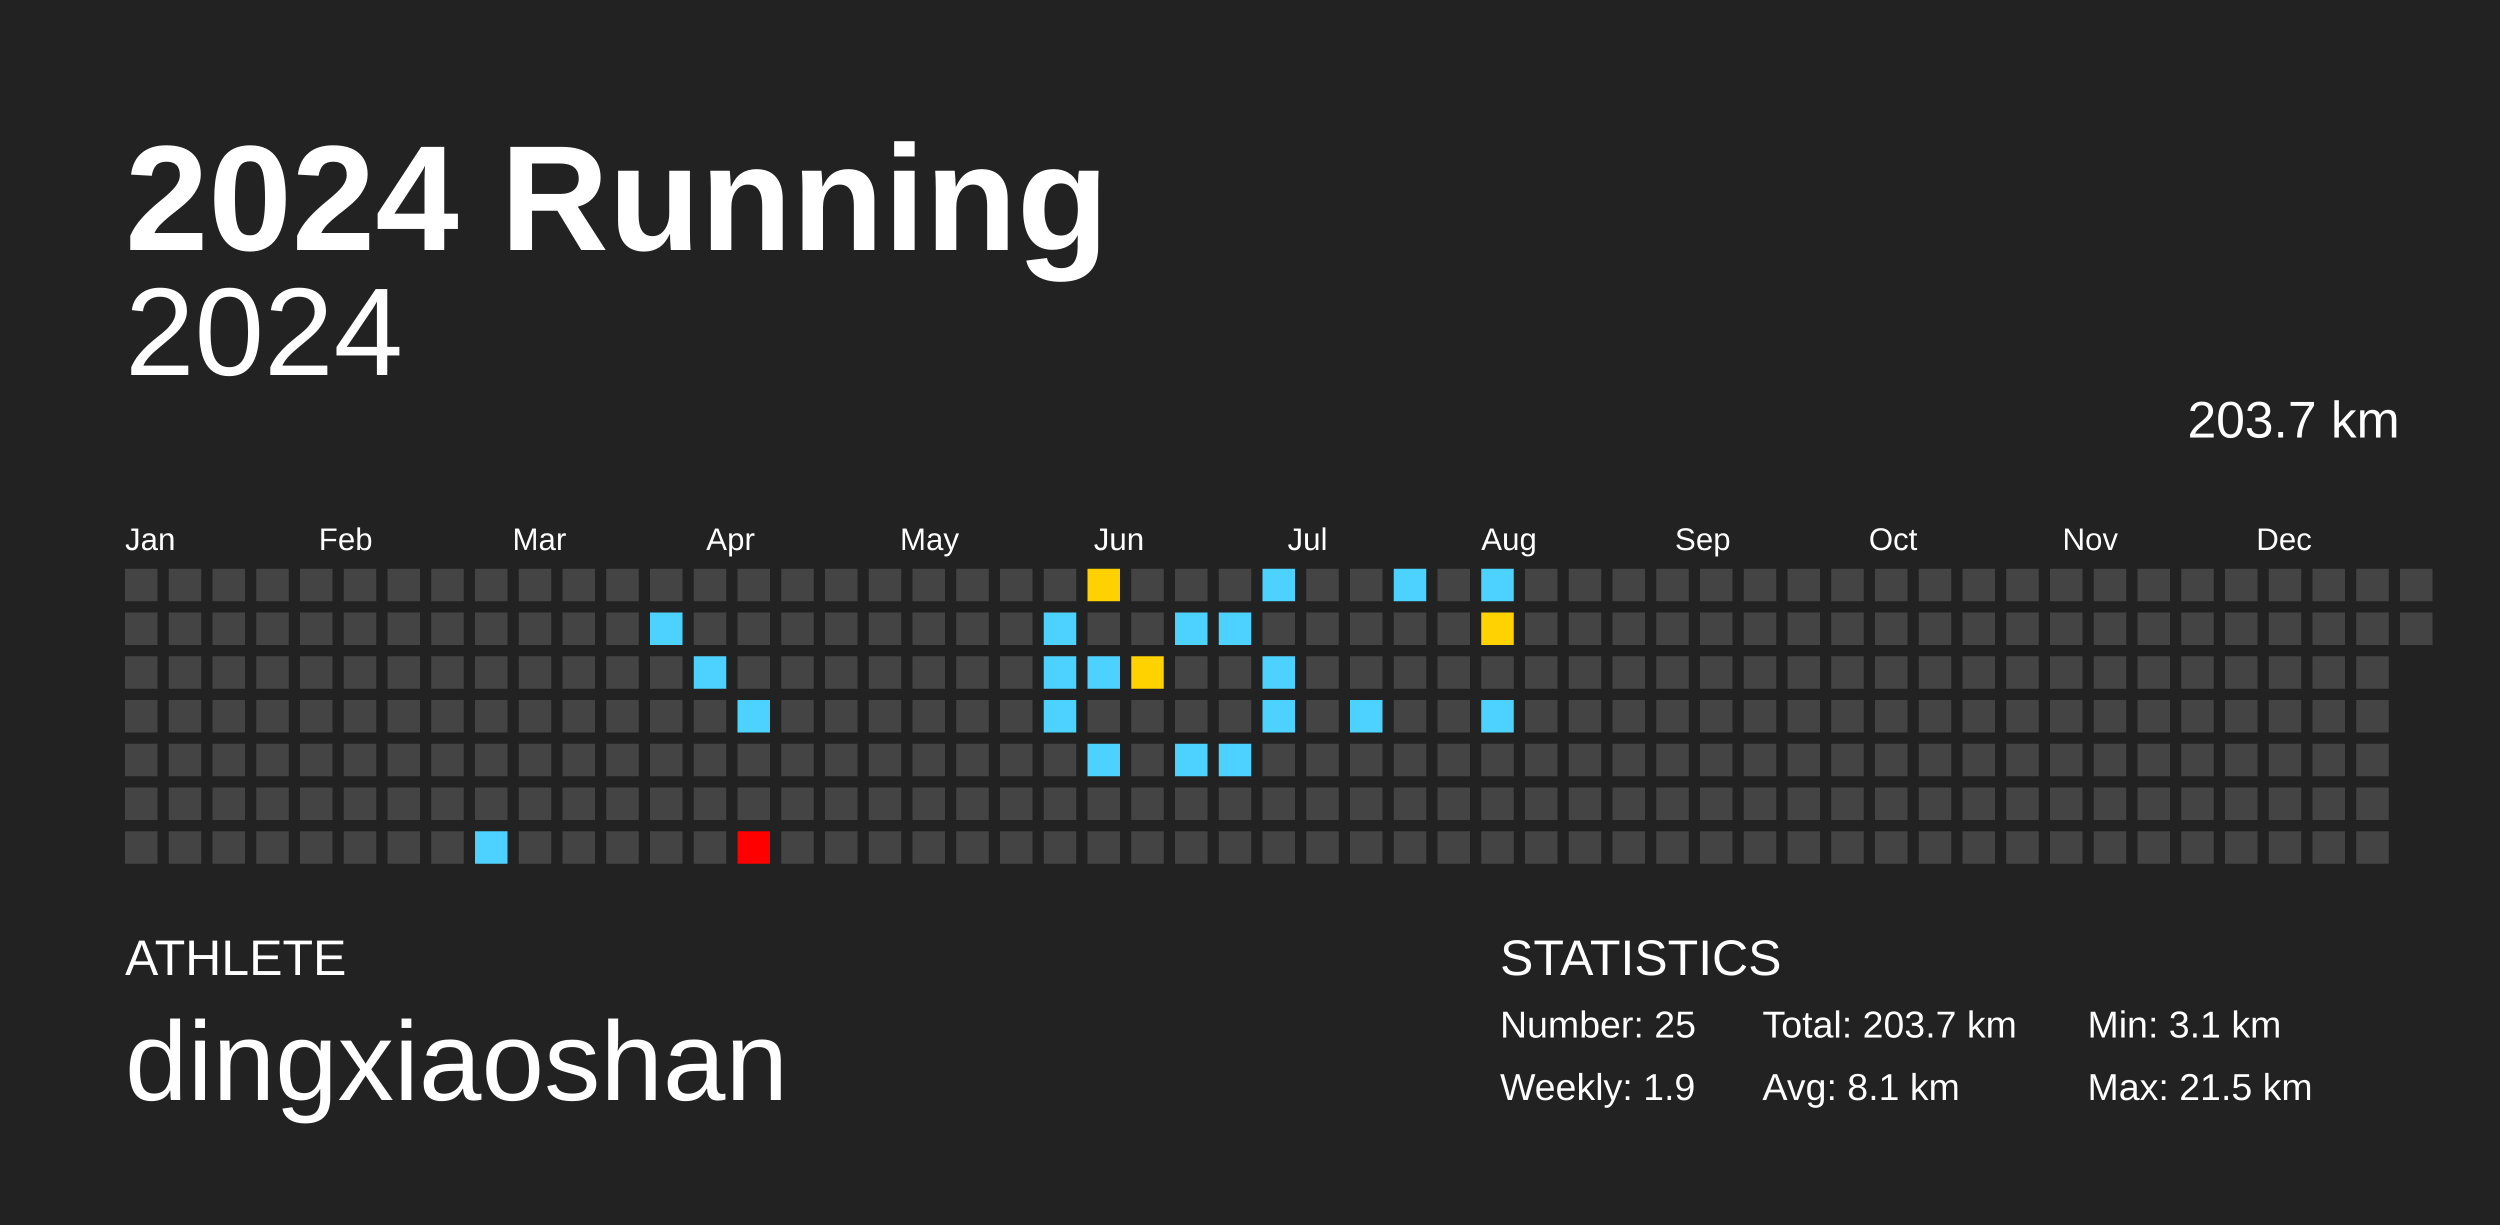
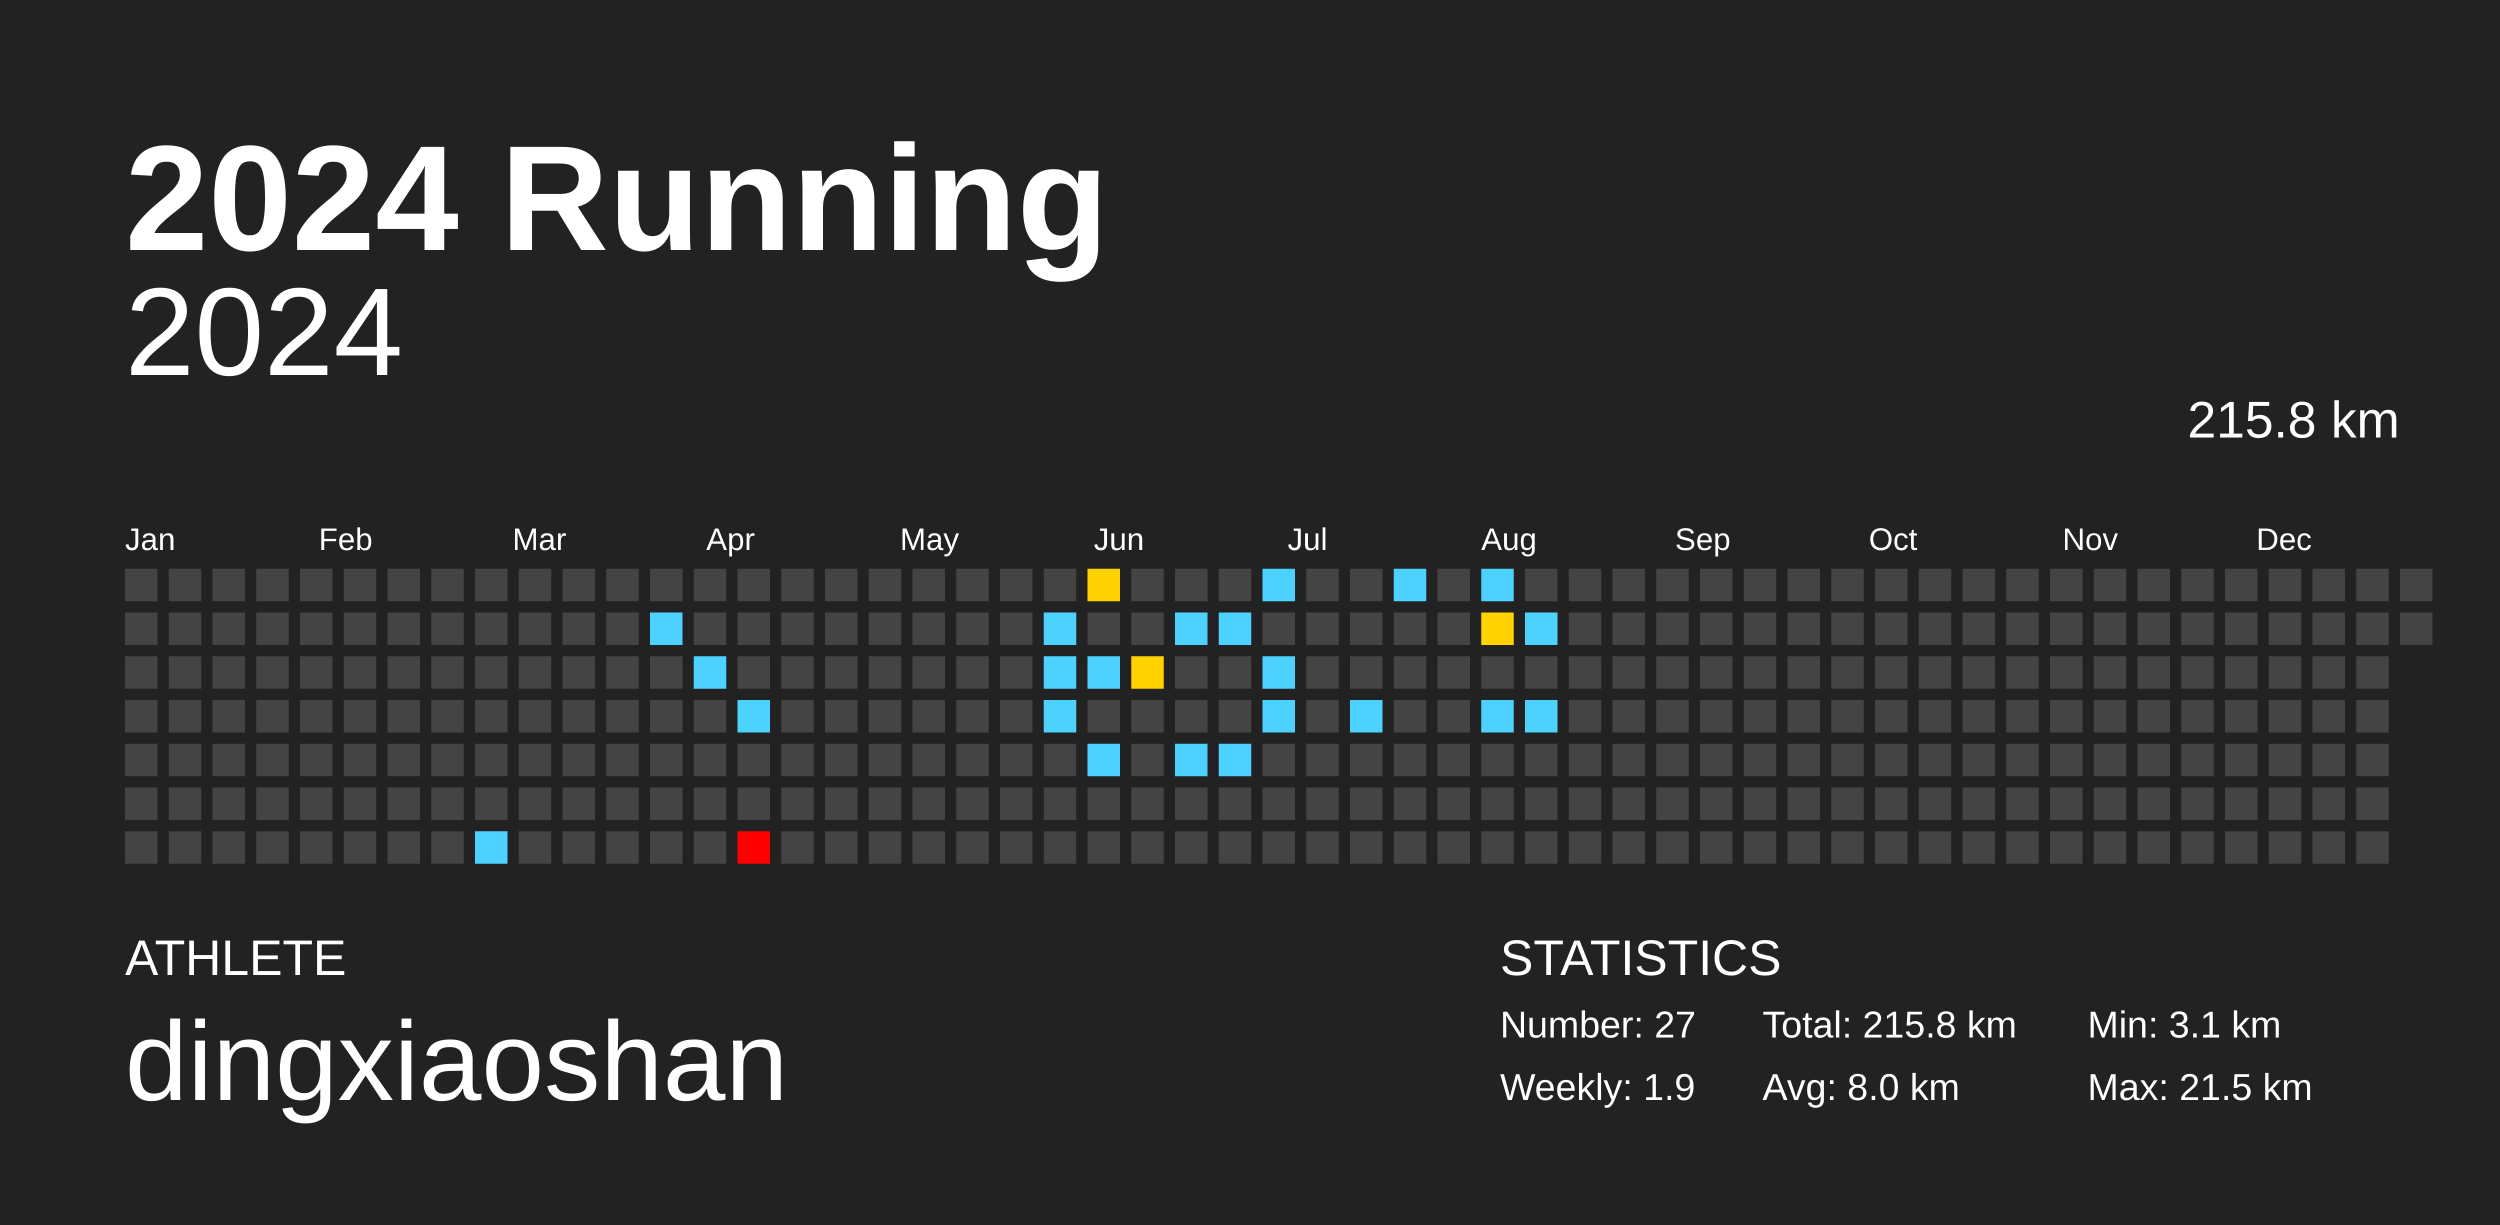
<svg xmlns="http://www.w3.org/2000/svg" baseProfile="full" height="98mm" version="1.1" viewBox="0,0,200,98" width="200mm">
  <defs />
  <rect fill="#222222" height="98" width="200" x="0" y="0" />
  <text fill="#FFFFFF" style="font-size:12px; font-family:Arial; font-weight:bold;" x="10" y="20">2024 Running</text>
  <text fill="#FFFFFF" style="font-size:4px; font-family:Arial" x="10" y="78">ATHLETE</text>
  <text fill="#FFFFFF" style="font-size:9px; font-family:Arial" x="10" y="88">dingxiaoshan</text>
  <text fill="#FFFFFF" style="font-size:4px; font-family:Arial" x="120" y="78">STATISTICS</text>
-   <text fill="#FFFFFF" style="font-size:3px; font-family:Arial" x="120" y="83">Number: 25</text>
+   <text fill="#FFFFFF" style="font-size:3px; font-family:Arial" x="120" y="83">Number: 27</text>
  <text fill="#FFFFFF" style="font-size:3px; font-family:Arial" x="120" y="88">Weekly: 1.9</text>
-   <text fill="#FFFFFF" style="font-size:3px; font-family:Arial" x="141" y="83">Total: 203.7 km</text>
-   <text fill="#FFFFFF" style="font-size:3px; font-family:Arial" x="141" y="88">Avg: 8.1 km</text>
+   <text fill="#FFFFFF" style="font-size:3px; font-family:Arial" x="141" y="83">Total: 215.8 km</text>
+   <text fill="#FFFFFF" style="font-size:3px; font-family:Arial" x="141" y="88">Avg: 8.0 km</text>
  <text fill="#FFFFFF" style="font-size:3px; font-family:Arial" x="167" y="83">Min: 3.1 km</text>
  <text fill="#FFFFFF" style="font-size:3px; font-family:Arial" x="167" y="88">Max: 21.5 km</text>
  <text alignment-baseline="hanging" fill="#FFFFFF" style="font-size:10.0px; font-family:Arial;" x="10" y="30">2024</text>
-   <text alignment-baseline="hanging" fill="#FFFFFF" style="font-size:4.125px; font-family:Arial;" x="175" y="35">203.7 km</text>
+   <text alignment-baseline="hanging" fill="#FFFFFF" style="font-size:4.125px; font-family:Arial;" x="175" y="35">215.8 km</text>
  <text fill="#FFFFFF" style="font-size:2.5px; font-family:Arial" x="10.0" y="44">Jan</text>
  <text fill="#FFFFFF" style="font-size:2.5px; font-family:Arial" x="25.5" y="44">Feb</text>
  <text fill="#FFFFFF" style="font-size:2.5px; font-family:Arial" x="41.0" y="44">Mar</text>
  <text fill="#FFFFFF" style="font-size:2.5px; font-family:Arial" x="56.5" y="44">Apr</text>
  <text fill="#FFFFFF" style="font-size:2.5px; font-family:Arial" x="72.0" y="44">May</text>
  <text fill="#FFFFFF" style="font-size:2.5px; font-family:Arial" x="87.5" y="44">Jun</text>
  <text fill="#FFFFFF" style="font-size:2.5px; font-family:Arial" x="103.0" y="44">Jul</text>
  <text fill="#FFFFFF" style="font-size:2.5px; font-family:Arial" x="118.5" y="44">Aug</text>
  <text fill="#FFFFFF" style="font-size:2.5px; font-family:Arial" x="134.0" y="44">Sep</text>
  <text fill="#FFFFFF" style="font-size:2.5px; font-family:Arial" x="149.5" y="44">Oct</text>
  <text fill="#FFFFFF" style="font-size:2.5px; font-family:Arial" x="165.0" y="44">Nov</text>
  <text fill="#FFFFFF" style="font-size:2.5px; font-family:Arial" x="180.5" y="44">Dec</text>
  <rect fill="#444444" height="2.6" width="2.6" x="10.0" y="45.5" />
  <rect fill="#444444" height="2.6" width="2.6" x="10.0" y="49.0" />
  <rect fill="#444444" height="2.6" width="2.6" x="10.0" y="52.5" />
  <rect fill="#444444" height="2.6" width="2.6" x="10.0" y="56.0" />
  <rect fill="#444444" height="2.6" width="2.6" x="10.0" y="59.5" />
  <rect fill="#444444" height="2.6" width="2.6" x="10.0" y="63.0" />
  <rect fill="#444444" height="2.6" width="2.6" x="10.0" y="66.5" />
  <rect fill="#444444" height="2.6" width="2.6" x="13.5" y="45.5" />
  <rect fill="#444444" height="2.6" width="2.6" x="13.5" y="49.0" />
  <rect fill="#444444" height="2.6" width="2.6" x="13.5" y="52.5" />
  <rect fill="#444444" height="2.6" width="2.6" x="13.5" y="56.0" />
  <rect fill="#444444" height="2.6" width="2.6" x="13.5" y="59.5" />
  <rect fill="#444444" height="2.6" width="2.6" x="13.5" y="63.0" />
  <rect fill="#444444" height="2.6" width="2.6" x="13.5" y="66.5" />
  <rect fill="#444444" height="2.6" width="2.6" x="17.0" y="45.5" />
  <rect fill="#444444" height="2.6" width="2.6" x="17.0" y="49.0" />
  <rect fill="#444444" height="2.6" width="2.6" x="17.0" y="52.5" />
  <rect fill="#444444" height="2.6" width="2.6" x="17.0" y="56.0" />
  <rect fill="#444444" height="2.6" width="2.6" x="17.0" y="59.5" />
  <rect fill="#444444" height="2.6" width="2.6" x="17.0" y="63.0" />
  <rect fill="#444444" height="2.6" width="2.6" x="17.0" y="66.5" />
  <rect fill="#444444" height="2.6" width="2.6" x="20.5" y="45.5" />
  <rect fill="#444444" height="2.6" width="2.6" x="20.5" y="49.0" />
  <rect fill="#444444" height="2.6" width="2.6" x="20.5" y="52.5" />
  <rect fill="#444444" height="2.6" width="2.6" x="20.5" y="56.0" />
  <rect fill="#444444" height="2.6" width="2.6" x="20.5" y="59.5" />
  <rect fill="#444444" height="2.6" width="2.6" x="20.5" y="63.0" />
  <rect fill="#444444" height="2.6" width="2.6" x="20.5" y="66.5" />
  <rect fill="#444444" height="2.6" width="2.6" x="24.0" y="45.5" />
  <rect fill="#444444" height="2.6" width="2.6" x="24.0" y="49.0" />
  <rect fill="#444444" height="2.6" width="2.6" x="24.0" y="52.5" />
  <rect fill="#444444" height="2.6" width="2.6" x="24.0" y="56.0" />
  <rect fill="#444444" height="2.6" width="2.6" x="24.0" y="59.5" />
  <rect fill="#444444" height="2.6" width="2.6" x="24.0" y="63.0" />
  <rect fill="#444444" height="2.6" width="2.6" x="24.0" y="66.5" />
  <rect fill="#444444" height="2.6" width="2.6" x="27.5" y="45.5" />
  <rect fill="#444444" height="2.6" width="2.6" x="27.5" y="49.0" />
  <rect fill="#444444" height="2.6" width="2.6" x="27.5" y="52.5" />
  <rect fill="#444444" height="2.6" width="2.6" x="27.5" y="56.0" />
  <rect fill="#444444" height="2.6" width="2.6" x="27.5" y="59.5" />
  <rect fill="#444444" height="2.6" width="2.6" x="27.5" y="63.0" />
  <rect fill="#444444" height="2.6" width="2.6" x="27.5" y="66.5" />
  <rect fill="#444444" height="2.6" width="2.6" x="31.0" y="45.5" />
  <rect fill="#444444" height="2.6" width="2.6" x="31.0" y="49.0" />
  <rect fill="#444444" height="2.6" width="2.6" x="31.0" y="52.5" />
  <rect fill="#444444" height="2.6" width="2.6" x="31.0" y="56.0" />
  <rect fill="#444444" height="2.6" width="2.6" x="31.0" y="59.5" />
  <rect fill="#444444" height="2.6" width="2.6" x="31.0" y="63.0" />
  <rect fill="#444444" height="2.6" width="2.6" x="31.0" y="66.5" />
  <rect fill="#444444" height="2.6" width="2.6" x="34.5" y="45.5" />
  <rect fill="#444444" height="2.6" width="2.6" x="34.5" y="49.0" />
  <rect fill="#444444" height="2.6" width="2.6" x="34.5" y="52.5" />
  <rect fill="#444444" height="2.6" width="2.6" x="34.5" y="56.0" />
  <rect fill="#444444" height="2.6" width="2.6" x="34.5" y="59.5" />
  <rect fill="#444444" height="2.6" width="2.6" x="34.5" y="63.0" />
  <rect fill="#444444" height="2.6" width="2.6" x="34.5" y="66.5" />
  <rect fill="#444444" height="2.6" width="2.6" x="38.0" y="45.5" />
  <rect fill="#444444" height="2.6" width="2.6" x="38.0" y="49.0" />
  <rect fill="#444444" height="2.6" width="2.6" x="38.0" y="52.5" />
  <rect fill="#444444" height="2.6" width="2.6" x="38.0" y="56.0" />
  <rect fill="#444444" height="2.6" width="2.6" x="38.0" y="59.5" />
  <rect fill="#444444" height="2.6" width="2.6" x="38.0" y="63.0" />
  <rect fill="#4dd2ff" height="2.6" width="2.6" x="38.0" y="66.5" />
  <rect fill="#444444" height="2.6" width="2.6" x="41.5" y="45.5" />
  <rect fill="#444444" height="2.6" width="2.6" x="41.5" y="49.0" />
  <rect fill="#444444" height="2.6" width="2.6" x="41.5" y="52.5" />
  <rect fill="#444444" height="2.6" width="2.6" x="41.5" y="56.0" />
  <rect fill="#444444" height="2.6" width="2.6" x="41.5" y="59.5" />
  <rect fill="#444444" height="2.6" width="2.6" x="41.5" y="63.0" />
  <rect fill="#444444" height="2.6" width="2.6" x="41.5" y="66.5" />
  <rect fill="#444444" height="2.6" width="2.6" x="45.0" y="45.5" />
  <rect fill="#444444" height="2.6" width="2.6" x="45.0" y="49.0" />
  <rect fill="#444444" height="2.6" width="2.6" x="45.0" y="52.5" />
  <rect fill="#444444" height="2.6" width="2.6" x="45.0" y="56.0" />
  <rect fill="#444444" height="2.6" width="2.6" x="45.0" y="59.5" />
  <rect fill="#444444" height="2.6" width="2.6" x="45.0" y="63.0" />
  <rect fill="#444444" height="2.6" width="2.6" x="45.0" y="66.5" />
  <rect fill="#444444" height="2.6" width="2.6" x="48.5" y="45.5" />
  <rect fill="#444444" height="2.6" width="2.6" x="48.5" y="49.0" />
  <rect fill="#444444" height="2.6" width="2.6" x="48.5" y="52.5" />
  <rect fill="#444444" height="2.6" width="2.6" x="48.5" y="56.0" />
  <rect fill="#444444" height="2.6" width="2.6" x="48.5" y="59.5" />
  <rect fill="#444444" height="2.6" width="2.6" x="48.5" y="63.0" />
  <rect fill="#444444" height="2.6" width="2.6" x="48.5" y="66.5" />
  <rect fill="#444444" height="2.6" width="2.6" x="52.0" y="45.5" />
  <rect fill="#4dd2ff" height="2.6" width="2.6" x="52.0" y="49.0" />
  <rect fill="#444444" height="2.6" width="2.6" x="52.0" y="52.5" />
  <rect fill="#444444" height="2.6" width="2.6" x="52.0" y="56.0" />
  <rect fill="#444444" height="2.6" width="2.6" x="52.0" y="59.5" />
  <rect fill="#444444" height="2.6" width="2.6" x="52.0" y="63.0" />
  <rect fill="#444444" height="2.6" width="2.6" x="52.0" y="66.5" />
  <rect fill="#444444" height="2.6" width="2.6" x="55.5" y="45.5" />
  <rect fill="#444444" height="2.6" width="2.6" x="55.5" y="49.0" />
  <rect fill="#4dd2ff" height="2.6" width="2.6" x="55.5" y="52.5" />
  <rect fill="#444444" height="2.6" width="2.6" x="55.5" y="56.0" />
  <rect fill="#444444" height="2.6" width="2.6" x="55.5" y="59.5" />
  <rect fill="#444444" height="2.6" width="2.6" x="55.5" y="63.0" />
  <rect fill="#444444" height="2.6" width="2.6" x="55.5" y="66.5" />
  <rect fill="#444444" height="2.6" width="2.6" x="59.0" y="45.5" />
  <rect fill="#444444" height="2.6" width="2.6" x="59.0" y="49.0" />
  <rect fill="#444444" height="2.6" width="2.6" x="59.0" y="52.5" />
  <rect fill="#4dd2ff" height="2.6" width="2.6" x="59.0" y="56.0" />
  <rect fill="#444444" height="2.6" width="2.6" x="59.0" y="59.5" />
  <rect fill="#444444" height="2.6" width="2.6" x="59.0" y="63.0" />
  <rect fill="red" height="2.6" width="2.6" x="59.0" y="66.5" />
  <rect fill="#444444" height="2.6" width="2.6" x="62.5" y="45.5" />
  <rect fill="#444444" height="2.6" width="2.6" x="62.5" y="49.0" />
  <rect fill="#444444" height="2.6" width="2.6" x="62.5" y="52.5" />
  <rect fill="#444444" height="2.6" width="2.6" x="62.5" y="56.0" />
  <rect fill="#444444" height="2.6" width="2.6" x="62.5" y="59.5" />
  <rect fill="#444444" height="2.6" width="2.6" x="62.5" y="63.0" />
  <rect fill="#444444" height="2.6" width="2.6" x="62.5" y="66.5" />
  <rect fill="#444444" height="2.6" width="2.6" x="66.0" y="45.5" />
  <rect fill="#444444" height="2.6" width="2.6" x="66.0" y="49.0" />
  <rect fill="#444444" height="2.6" width="2.6" x="66.0" y="52.5" />
  <rect fill="#444444" height="2.6" width="2.6" x="66.0" y="56.0" />
  <rect fill="#444444" height="2.6" width="2.6" x="66.0" y="59.5" />
  <rect fill="#444444" height="2.6" width="2.6" x="66.0" y="63.0" />
  <rect fill="#444444" height="2.6" width="2.6" x="66.0" y="66.5" />
  <rect fill="#444444" height="2.6" width="2.6" x="69.5" y="45.5" />
  <rect fill="#444444" height="2.6" width="2.6" x="69.5" y="49.0" />
  <rect fill="#444444" height="2.6" width="2.6" x="69.5" y="52.5" />
  <rect fill="#444444" height="2.6" width="2.6" x="69.5" y="56.0" />
  <rect fill="#444444" height="2.6" width="2.6" x="69.5" y="59.5" />
  <rect fill="#444444" height="2.6" width="2.6" x="69.5" y="63.0" />
  <rect fill="#444444" height="2.6" width="2.6" x="69.5" y="66.5" />
  <rect fill="#444444" height="2.6" width="2.6" x="73.0" y="45.5" />
  <rect fill="#444444" height="2.6" width="2.6" x="73.0" y="49.0" />
  <rect fill="#444444" height="2.6" width="2.6" x="73.0" y="52.5" />
  <rect fill="#444444" height="2.6" width="2.6" x="73.0" y="56.0" />
  <rect fill="#444444" height="2.6" width="2.6" x="73.0" y="59.5" />
  <rect fill="#444444" height="2.6" width="2.6" x="73.0" y="63.0" />
  <rect fill="#444444" height="2.6" width="2.6" x="73.0" y="66.5" />
  <rect fill="#444444" height="2.6" width="2.6" x="76.5" y="45.5" />
  <rect fill="#444444" height="2.6" width="2.6" x="76.5" y="49.0" />
  <rect fill="#444444" height="2.6" width="2.6" x="76.5" y="52.5" />
  <rect fill="#444444" height="2.6" width="2.6" x="76.5" y="56.0" />
  <rect fill="#444444" height="2.6" width="2.6" x="76.5" y="59.5" />
  <rect fill="#444444" height="2.6" width="2.6" x="76.5" y="63.0" />
  <rect fill="#444444" height="2.6" width="2.6" x="76.5" y="66.5" />
  <rect fill="#444444" height="2.6" width="2.6" x="80.0" y="45.5" />
  <rect fill="#444444" height="2.6" width="2.6" x="80.0" y="49.0" />
  <rect fill="#444444" height="2.6" width="2.6" x="80.0" y="52.5" />
  <rect fill="#444444" height="2.6" width="2.6" x="80.0" y="56.0" />
  <rect fill="#444444" height="2.6" width="2.6" x="80.0" y="59.5" />
  <rect fill="#444444" height="2.6" width="2.6" x="80.0" y="63.0" />
  <rect fill="#444444" height="2.6" width="2.6" x="80.0" y="66.5" />
  <rect fill="#444444" height="2.6" width="2.6" x="83.5" y="45.5" />
  <rect fill="#4dd2ff" height="2.6" width="2.6" x="83.5" y="49.0" />
  <rect fill="#4dd2ff" height="2.6" width="2.6" x="83.5" y="52.5" />
  <rect fill="#4dd2ff" height="2.6" width="2.6" x="83.5" y="56.0" />
  <rect fill="#444444" height="2.6" width="2.6" x="83.5" y="59.5" />
  <rect fill="#444444" height="2.6" width="2.6" x="83.5" y="63.0" />
  <rect fill="#444444" height="2.6" width="2.6" x="83.5" y="66.5" />
  <rect fill="#ffd100" height="2.6" width="2.6" x="87.0" y="45.5" />
  <rect fill="#444444" height="2.6" width="2.6" x="87.0" y="49.0" />
  <rect fill="#4dd2ff" height="2.6" width="2.6" x="87.0" y="52.5" />
  <rect fill="#444444" height="2.6" width="2.6" x="87.0" y="56.0" />
  <rect fill="#4dd2ff" height="2.6" width="2.6" x="87.0" y="59.5" />
  <rect fill="#444444" height="2.6" width="2.6" x="87.0" y="63.0" />
  <rect fill="#444444" height="2.6" width="2.6" x="87.0" y="66.5" />
  <rect fill="#444444" height="2.6" width="2.6" x="90.5" y="45.5" />
  <rect fill="#444444" height="2.6" width="2.6" x="90.5" y="49.0" />
  <rect fill="#ffd200" height="2.6" width="2.6" x="90.5" y="52.5" />
  <rect fill="#444444" height="2.6" width="2.6" x="90.5" y="56.0" />
  <rect fill="#444444" height="2.6" width="2.6" x="90.5" y="59.5" />
  <rect fill="#444444" height="2.6" width="2.6" x="90.5" y="63.0" />
  <rect fill="#444444" height="2.6" width="2.6" x="90.5" y="66.5" />
  <rect fill="#444444" height="2.6" width="2.6" x="94.0" y="45.5" />
  <rect fill="#4dd2ff" height="2.6" width="2.6" x="94.0" y="49.0" />
  <rect fill="#444444" height="2.6" width="2.6" x="94.0" y="52.5" />
  <rect fill="#444444" height="2.6" width="2.6" x="94.0" y="56.0" />
  <rect fill="#4dd2ff" height="2.6" width="2.6" x="94.0" y="59.5" />
  <rect fill="#444444" height="2.6" width="2.6" x="94.0" y="63.0" />
  <rect fill="#444444" height="2.6" width="2.6" x="94.0" y="66.5" />
  <rect fill="#444444" height="2.6" width="2.6" x="97.5" y="45.5" />
  <rect fill="#4dd2ff" height="2.6" width="2.6" x="97.5" y="49.0" />
  <rect fill="#444444" height="2.6" width="2.6" x="97.5" y="52.5" />
  <rect fill="#444444" height="2.6" width="2.6" x="97.5" y="56.0" />
  <rect fill="#4dd2ff" height="2.6" width="2.6" x="97.5" y="59.5" />
  <rect fill="#444444" height="2.6" width="2.6" x="97.5" y="63.0" />
  <rect fill="#444444" height="2.6" width="2.6" x="97.5" y="66.5" />
  <rect fill="#4dd2ff" height="2.6" width="2.6" x="101.0" y="45.5" />
  <rect fill="#444444" height="2.6" width="2.6" x="101.0" y="49.0" />
  <rect fill="#4dd2ff" height="2.6" width="2.6" x="101.0" y="52.5" />
  <rect fill="#4dd2ff" height="2.6" width="2.6" x="101.0" y="56.0" />
  <rect fill="#444444" height="2.6" width="2.6" x="101.0" y="59.5" />
  <rect fill="#444444" height="2.6" width="2.6" x="101.0" y="63.0" />
  <rect fill="#444444" height="2.6" width="2.6" x="101.0" y="66.5" />
  <rect fill="#444444" height="2.6" width="2.6" x="104.5" y="45.5" />
  <rect fill="#444444" height="2.6" width="2.6" x="104.5" y="49.0" />
  <rect fill="#444444" height="2.6" width="2.6" x="104.5" y="52.5" />
  <rect fill="#444444" height="2.6" width="2.6" x="104.5" y="56.0" />
  <rect fill="#444444" height="2.6" width="2.6" x="104.5" y="59.5" />
  <rect fill="#444444" height="2.6" width="2.6" x="104.5" y="63.0" />
  <rect fill="#444444" height="2.6" width="2.6" x="104.5" y="66.5" />
  <rect fill="#444444" height="2.6" width="2.6" x="108.0" y="45.5" />
  <rect fill="#444444" height="2.6" width="2.6" x="108.0" y="49.0" />
  <rect fill="#444444" height="2.6" width="2.6" x="108.0" y="52.5" />
  <rect fill="#4dd2ff" height="2.6" width="2.6" x="108.0" y="56.0" />
  <rect fill="#444444" height="2.6" width="2.6" x="108.0" y="59.5" />
  <rect fill="#444444" height="2.6" width="2.6" x="108.0" y="63.0" />
  <rect fill="#444444" height="2.6" width="2.6" x="108.0" y="66.5" />
  <rect fill="#4dd2ff" height="2.6" width="2.6" x="111.5" y="45.5" />
  <rect fill="#444444" height="2.6" width="2.6" x="111.5" y="49.0" />
  <rect fill="#444444" height="2.6" width="2.6" x="111.5" y="52.5" />
  <rect fill="#444444" height="2.6" width="2.6" x="111.5" y="56.0" />
  <rect fill="#444444" height="2.6" width="2.6" x="111.5" y="59.5" />
  <rect fill="#444444" height="2.6" width="2.6" x="111.5" y="63.0" />
  <rect fill="#444444" height="2.6" width="2.6" x="111.5" y="66.5" />
  <rect fill="#444444" height="2.6" width="2.6" x="115.0" y="45.5" />
  <rect fill="#444444" height="2.6" width="2.6" x="115.0" y="49.0" />
  <rect fill="#444444" height="2.6" width="2.6" x="115.0" y="52.5" />
  <rect fill="#444444" height="2.6" width="2.6" x="115.0" y="56.0" />
  <rect fill="#444444" height="2.6" width="2.6" x="115.0" y="59.5" />
  <rect fill="#444444" height="2.6" width="2.6" x="115.0" y="63.0" />
  <rect fill="#444444" height="2.6" width="2.6" x="115.0" y="66.5" />
  <rect fill="#4dd2ff" height="2.6" width="2.6" x="118.5" y="45.5" />
  <rect fill="#ffd200" height="2.6" width="2.6" x="118.5" y="49.0" />
  <rect fill="#444444" height="2.6" width="2.6" x="118.5" y="52.5" />
  <rect fill="#4dd2ff" height="2.6" width="2.6" x="118.5" y="56.0" />
  <rect fill="#444444" height="2.6" width="2.6" x="118.5" y="59.5" />
  <rect fill="#444444" height="2.6" width="2.6" x="118.5" y="63.0" />
  <rect fill="#444444" height="2.6" width="2.6" x="118.5" y="66.5" />
  <rect fill="#444444" height="2.6" width="2.6" x="122.0" y="45.5" />
-   <rect fill="#444444" height="2.6" width="2.6" x="122.0" y="49.0" />
+   <rect fill="#4dd2ff" height="2.6" width="2.6" x="122.0" y="49.0" />
  <rect fill="#444444" height="2.6" width="2.6" x="122.0" y="52.5" />
-   <rect fill="#444444" height="2.6" width="2.6" x="122.0" y="56.0" />
+   <rect fill="#4dd2ff" height="2.6" width="2.6" x="122.0" y="56.0" />
  <rect fill="#444444" height="2.6" width="2.6" x="122.0" y="59.5" />
  <rect fill="#444444" height="2.6" width="2.6" x="122.0" y="63.0" />
  <rect fill="#444444" height="2.6" width="2.6" x="122.0" y="66.5" />
  <rect fill="#444444" height="2.6" width="2.6" x="125.5" y="45.5" />
  <rect fill="#444444" height="2.6" width="2.6" x="125.5" y="49.0" />
  <rect fill="#444444" height="2.6" width="2.6" x="125.5" y="52.5" />
  <rect fill="#444444" height="2.6" width="2.6" x="125.5" y="56.0" />
  <rect fill="#444444" height="2.6" width="2.6" x="125.5" y="59.5" />
  <rect fill="#444444" height="2.6" width="2.6" x="125.5" y="63.0" />
  <rect fill="#444444" height="2.6" width="2.6" x="125.5" y="66.5" />
  <rect fill="#444444" height="2.6" width="2.6" x="129.0" y="45.5" />
  <rect fill="#444444" height="2.6" width="2.6" x="129.0" y="49.0" />
  <rect fill="#444444" height="2.6" width="2.6" x="129.0" y="52.5" />
  <rect fill="#444444" height="2.6" width="2.6" x="129.0" y="56.0" />
  <rect fill="#444444" height="2.6" width="2.6" x="129.0" y="59.5" />
  <rect fill="#444444" height="2.6" width="2.6" x="129.0" y="63.0" />
  <rect fill="#444444" height="2.6" width="2.6" x="129.0" y="66.5" />
  <rect fill="#444444" height="2.6" width="2.6" x="132.5" y="45.5" />
  <rect fill="#444444" height="2.6" width="2.6" x="132.5" y="49.0" />
  <rect fill="#444444" height="2.6" width="2.6" x="132.5" y="52.5" />
  <rect fill="#444444" height="2.6" width="2.6" x="132.5" y="56.0" />
  <rect fill="#444444" height="2.6" width="2.6" x="132.5" y="59.5" />
  <rect fill="#444444" height="2.6" width="2.6" x="132.5" y="63.0" />
  <rect fill="#444444" height="2.6" width="2.6" x="132.5" y="66.5" />
  <rect fill="#444444" height="2.6" width="2.6" x="136.0" y="45.5" />
  <rect fill="#444444" height="2.6" width="2.6" x="136.0" y="49.0" />
  <rect fill="#444444" height="2.6" width="2.6" x="136.0" y="52.5" />
  <rect fill="#444444" height="2.6" width="2.6" x="136.0" y="56.0" />
  <rect fill="#444444" height="2.6" width="2.6" x="136.0" y="59.5" />
  <rect fill="#444444" height="2.6" width="2.6" x="136.0" y="63.0" />
  <rect fill="#444444" height="2.6" width="2.6" x="136.0" y="66.5" />
  <rect fill="#444444" height="2.6" width="2.6" x="139.5" y="45.5" />
  <rect fill="#444444" height="2.6" width="2.6" x="139.5" y="49.0" />
  <rect fill="#444444" height="2.6" width="2.6" x="139.5" y="52.5" />
  <rect fill="#444444" height="2.6" width="2.6" x="139.5" y="56.0" />
  <rect fill="#444444" height="2.6" width="2.6" x="139.5" y="59.5" />
  <rect fill="#444444" height="2.6" width="2.6" x="139.5" y="63.0" />
  <rect fill="#444444" height="2.6" width="2.6" x="139.5" y="66.5" />
  <rect fill="#444444" height="2.6" width="2.6" x="143.0" y="45.5" />
  <rect fill="#444444" height="2.6" width="2.6" x="143.0" y="49.0" />
  <rect fill="#444444" height="2.6" width="2.6" x="143.0" y="52.5" />
  <rect fill="#444444" height="2.6" width="2.6" x="143.0" y="56.0" />
  <rect fill="#444444" height="2.6" width="2.6" x="143.0" y="59.5" />
  <rect fill="#444444" height="2.6" width="2.6" x="143.0" y="63.0" />
  <rect fill="#444444" height="2.6" width="2.6" x="143.0" y="66.5" />
  <rect fill="#444444" height="2.6" width="2.6" x="146.5" y="45.5" />
  <rect fill="#444444" height="2.6" width="2.6" x="146.5" y="49.0" />
  <rect fill="#444444" height="2.6" width="2.6" x="146.5" y="52.5" />
  <rect fill="#444444" height="2.6" width="2.6" x="146.5" y="56.0" />
  <rect fill="#444444" height="2.6" width="2.6" x="146.5" y="59.5" />
  <rect fill="#444444" height="2.6" width="2.6" x="146.5" y="63.0" />
  <rect fill="#444444" height="2.6" width="2.6" x="146.5" y="66.5" />
  <rect fill="#444444" height="2.6" width="2.6" x="150.0" y="45.5" />
  <rect fill="#444444" height="2.6" width="2.6" x="150.0" y="49.0" />
  <rect fill="#444444" height="2.6" width="2.6" x="150.0" y="52.5" />
  <rect fill="#444444" height="2.6" width="2.6" x="150.0" y="56.0" />
  <rect fill="#444444" height="2.6" width="2.6" x="150.0" y="59.5" />
  <rect fill="#444444" height="2.6" width="2.6" x="150.0" y="63.0" />
  <rect fill="#444444" height="2.6" width="2.6" x="150.0" y="66.5" />
  <rect fill="#444444" height="2.6" width="2.6" x="153.5" y="45.5" />
  <rect fill="#444444" height="2.6" width="2.6" x="153.5" y="49.0" />
  <rect fill="#444444" height="2.6" width="2.6" x="153.5" y="52.5" />
  <rect fill="#444444" height="2.6" width="2.6" x="153.5" y="56.0" />
  <rect fill="#444444" height="2.6" width="2.6" x="153.5" y="59.5" />
  <rect fill="#444444" height="2.6" width="2.6" x="153.5" y="63.0" />
  <rect fill="#444444" height="2.6" width="2.6" x="153.5" y="66.5" />
  <rect fill="#444444" height="2.6" width="2.6" x="157.0" y="45.5" />
  <rect fill="#444444" height="2.6" width="2.6" x="157.0" y="49.0" />
  <rect fill="#444444" height="2.6" width="2.6" x="157.0" y="52.5" />
  <rect fill="#444444" height="2.6" width="2.6" x="157.0" y="56.0" />
  <rect fill="#444444" height="2.6" width="2.6" x="157.0" y="59.5" />
  <rect fill="#444444" height="2.6" width="2.6" x="157.0" y="63.0" />
  <rect fill="#444444" height="2.6" width="2.6" x="157.0" y="66.5" />
  <rect fill="#444444" height="2.6" width="2.6" x="160.5" y="45.5" />
  <rect fill="#444444" height="2.6" width="2.6" x="160.5" y="49.0" />
  <rect fill="#444444" height="2.6" width="2.6" x="160.5" y="52.5" />
  <rect fill="#444444" height="2.6" width="2.6" x="160.5" y="56.0" />
  <rect fill="#444444" height="2.6" width="2.6" x="160.5" y="59.5" />
  <rect fill="#444444" height="2.6" width="2.6" x="160.5" y="63.0" />
  <rect fill="#444444" height="2.6" width="2.6" x="160.5" y="66.5" />
  <rect fill="#444444" height="2.6" width="2.6" x="164.0" y="45.5" />
  <rect fill="#444444" height="2.6" width="2.6" x="164.0" y="49.0" />
  <rect fill="#444444" height="2.6" width="2.6" x="164.0" y="52.5" />
  <rect fill="#444444" height="2.6" width="2.6" x="164.0" y="56.0" />
  <rect fill="#444444" height="2.6" width="2.6" x="164.0" y="59.5" />
  <rect fill="#444444" height="2.6" width="2.6" x="164.0" y="63.0" />
  <rect fill="#444444" height="2.6" width="2.6" x="164.0" y="66.5" />
  <rect fill="#444444" height="2.6" width="2.6" x="167.5" y="45.5" />
  <rect fill="#444444" height="2.6" width="2.6" x="167.5" y="49.0" />
  <rect fill="#444444" height="2.6" width="2.6" x="167.5" y="52.5" />
  <rect fill="#444444" height="2.6" width="2.6" x="167.5" y="56.0" />
  <rect fill="#444444" height="2.6" width="2.6" x="167.5" y="59.5" />
  <rect fill="#444444" height="2.6" width="2.6" x="167.5" y="63.0" />
  <rect fill="#444444" height="2.6" width="2.6" x="167.5" y="66.5" />
  <rect fill="#444444" height="2.6" width="2.6" x="171.0" y="45.5" />
  <rect fill="#444444" height="2.6" width="2.6" x="171.0" y="49.0" />
  <rect fill="#444444" height="2.6" width="2.6" x="171.0" y="52.5" />
  <rect fill="#444444" height="2.6" width="2.6" x="171.0" y="56.0" />
  <rect fill="#444444" height="2.6" width="2.6" x="171.0" y="59.5" />
  <rect fill="#444444" height="2.6" width="2.6" x="171.0" y="63.0" />
  <rect fill="#444444" height="2.6" width="2.6" x="171.0" y="66.5" />
  <rect fill="#444444" height="2.6" width="2.6" x="174.5" y="45.5" />
  <rect fill="#444444" height="2.6" width="2.6" x="174.5" y="49.0" />
  <rect fill="#444444" height="2.6" width="2.6" x="174.5" y="52.5" />
  <rect fill="#444444" height="2.6" width="2.6" x="174.5" y="56.0" />
  <rect fill="#444444" height="2.6" width="2.6" x="174.5" y="59.5" />
  <rect fill="#444444" height="2.6" width="2.6" x="174.5" y="63.0" />
  <rect fill="#444444" height="2.6" width="2.6" x="174.5" y="66.5" />
  <rect fill="#444444" height="2.6" width="2.6" x="178.0" y="45.5" />
  <rect fill="#444444" height="2.6" width="2.6" x="178.0" y="49.0" />
  <rect fill="#444444" height="2.6" width="2.6" x="178.0" y="52.5" />
  <rect fill="#444444" height="2.6" width="2.6" x="178.0" y="56.0" />
  <rect fill="#444444" height="2.6" width="2.6" x="178.0" y="59.5" />
  <rect fill="#444444" height="2.6" width="2.6" x="178.0" y="63.0" />
  <rect fill="#444444" height="2.6" width="2.6" x="178.0" y="66.5" />
  <rect fill="#444444" height="2.6" width="2.6" x="181.5" y="45.5" />
  <rect fill="#444444" height="2.6" width="2.6" x="181.5" y="49.0" />
  <rect fill="#444444" height="2.6" width="2.6" x="181.5" y="52.5" />
  <rect fill="#444444" height="2.6" width="2.6" x="181.5" y="56.0" />
  <rect fill="#444444" height="2.6" width="2.6" x="181.5" y="59.5" />
  <rect fill="#444444" height="2.6" width="2.6" x="181.5" y="63.0" />
  <rect fill="#444444" height="2.6" width="2.6" x="181.5" y="66.5" />
  <rect fill="#444444" height="2.6" width="2.6" x="185.0" y="45.5" />
  <rect fill="#444444" height="2.6" width="2.6" x="185.0" y="49.0" />
  <rect fill="#444444" height="2.6" width="2.6" x="185.0" y="52.5" />
  <rect fill="#444444" height="2.6" width="2.6" x="185.0" y="56.0" />
  <rect fill="#444444" height="2.6" width="2.6" x="185.0" y="59.5" />
  <rect fill="#444444" height="2.6" width="2.6" x="185.0" y="63.0" />
  <rect fill="#444444" height="2.6" width="2.6" x="185.0" y="66.5" />
  <rect fill="#444444" height="2.6" width="2.6" x="188.5" y="45.5" />
  <rect fill="#444444" height="2.6" width="2.6" x="188.5" y="49.0" />
  <rect fill="#444444" height="2.6" width="2.6" x="188.5" y="52.5" />
  <rect fill="#444444" height="2.6" width="2.6" x="188.5" y="56.0" />
  <rect fill="#444444" height="2.6" width="2.6" x="188.5" y="59.5" />
  <rect fill="#444444" height="2.6" width="2.6" x="188.5" y="63.0" />
  <rect fill="#444444" height="2.6" width="2.6" x="188.5" y="66.5" />
  <rect fill="#444444" height="2.6" width="2.6" x="192.0" y="45.5" />
  <rect fill="#444444" height="2.6" width="2.6" x="192.0" y="49.0" />
</svg>
